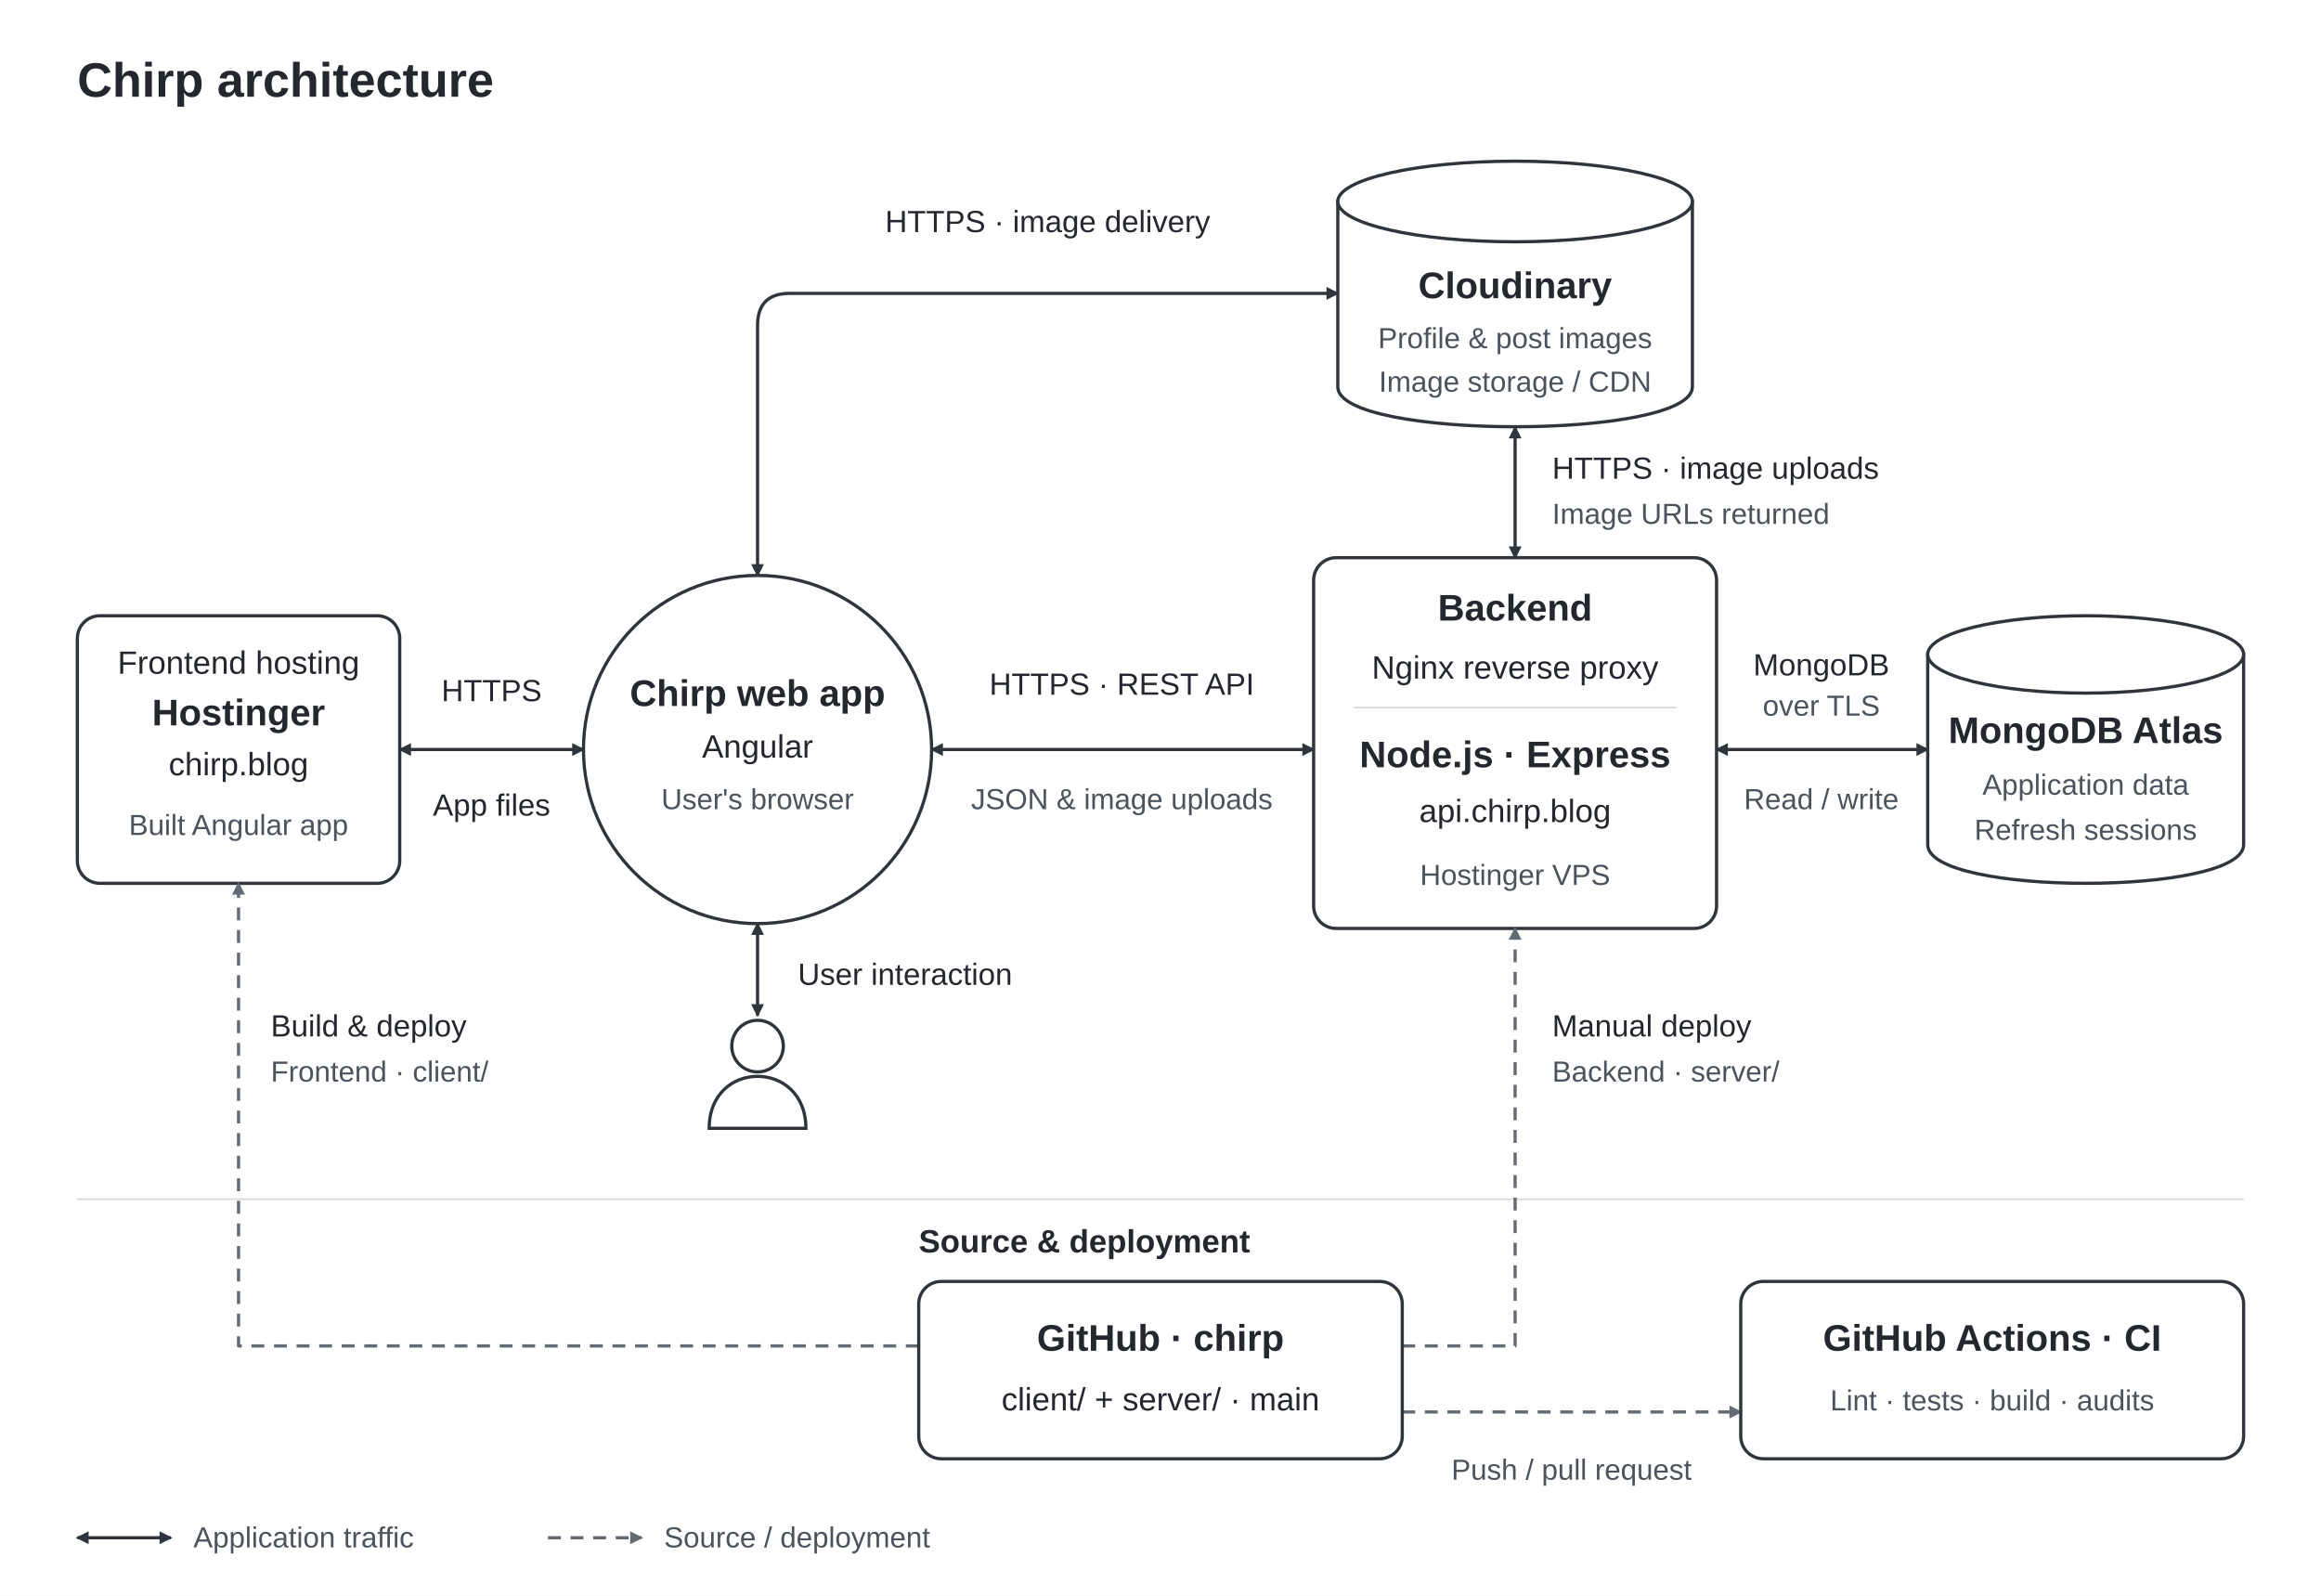
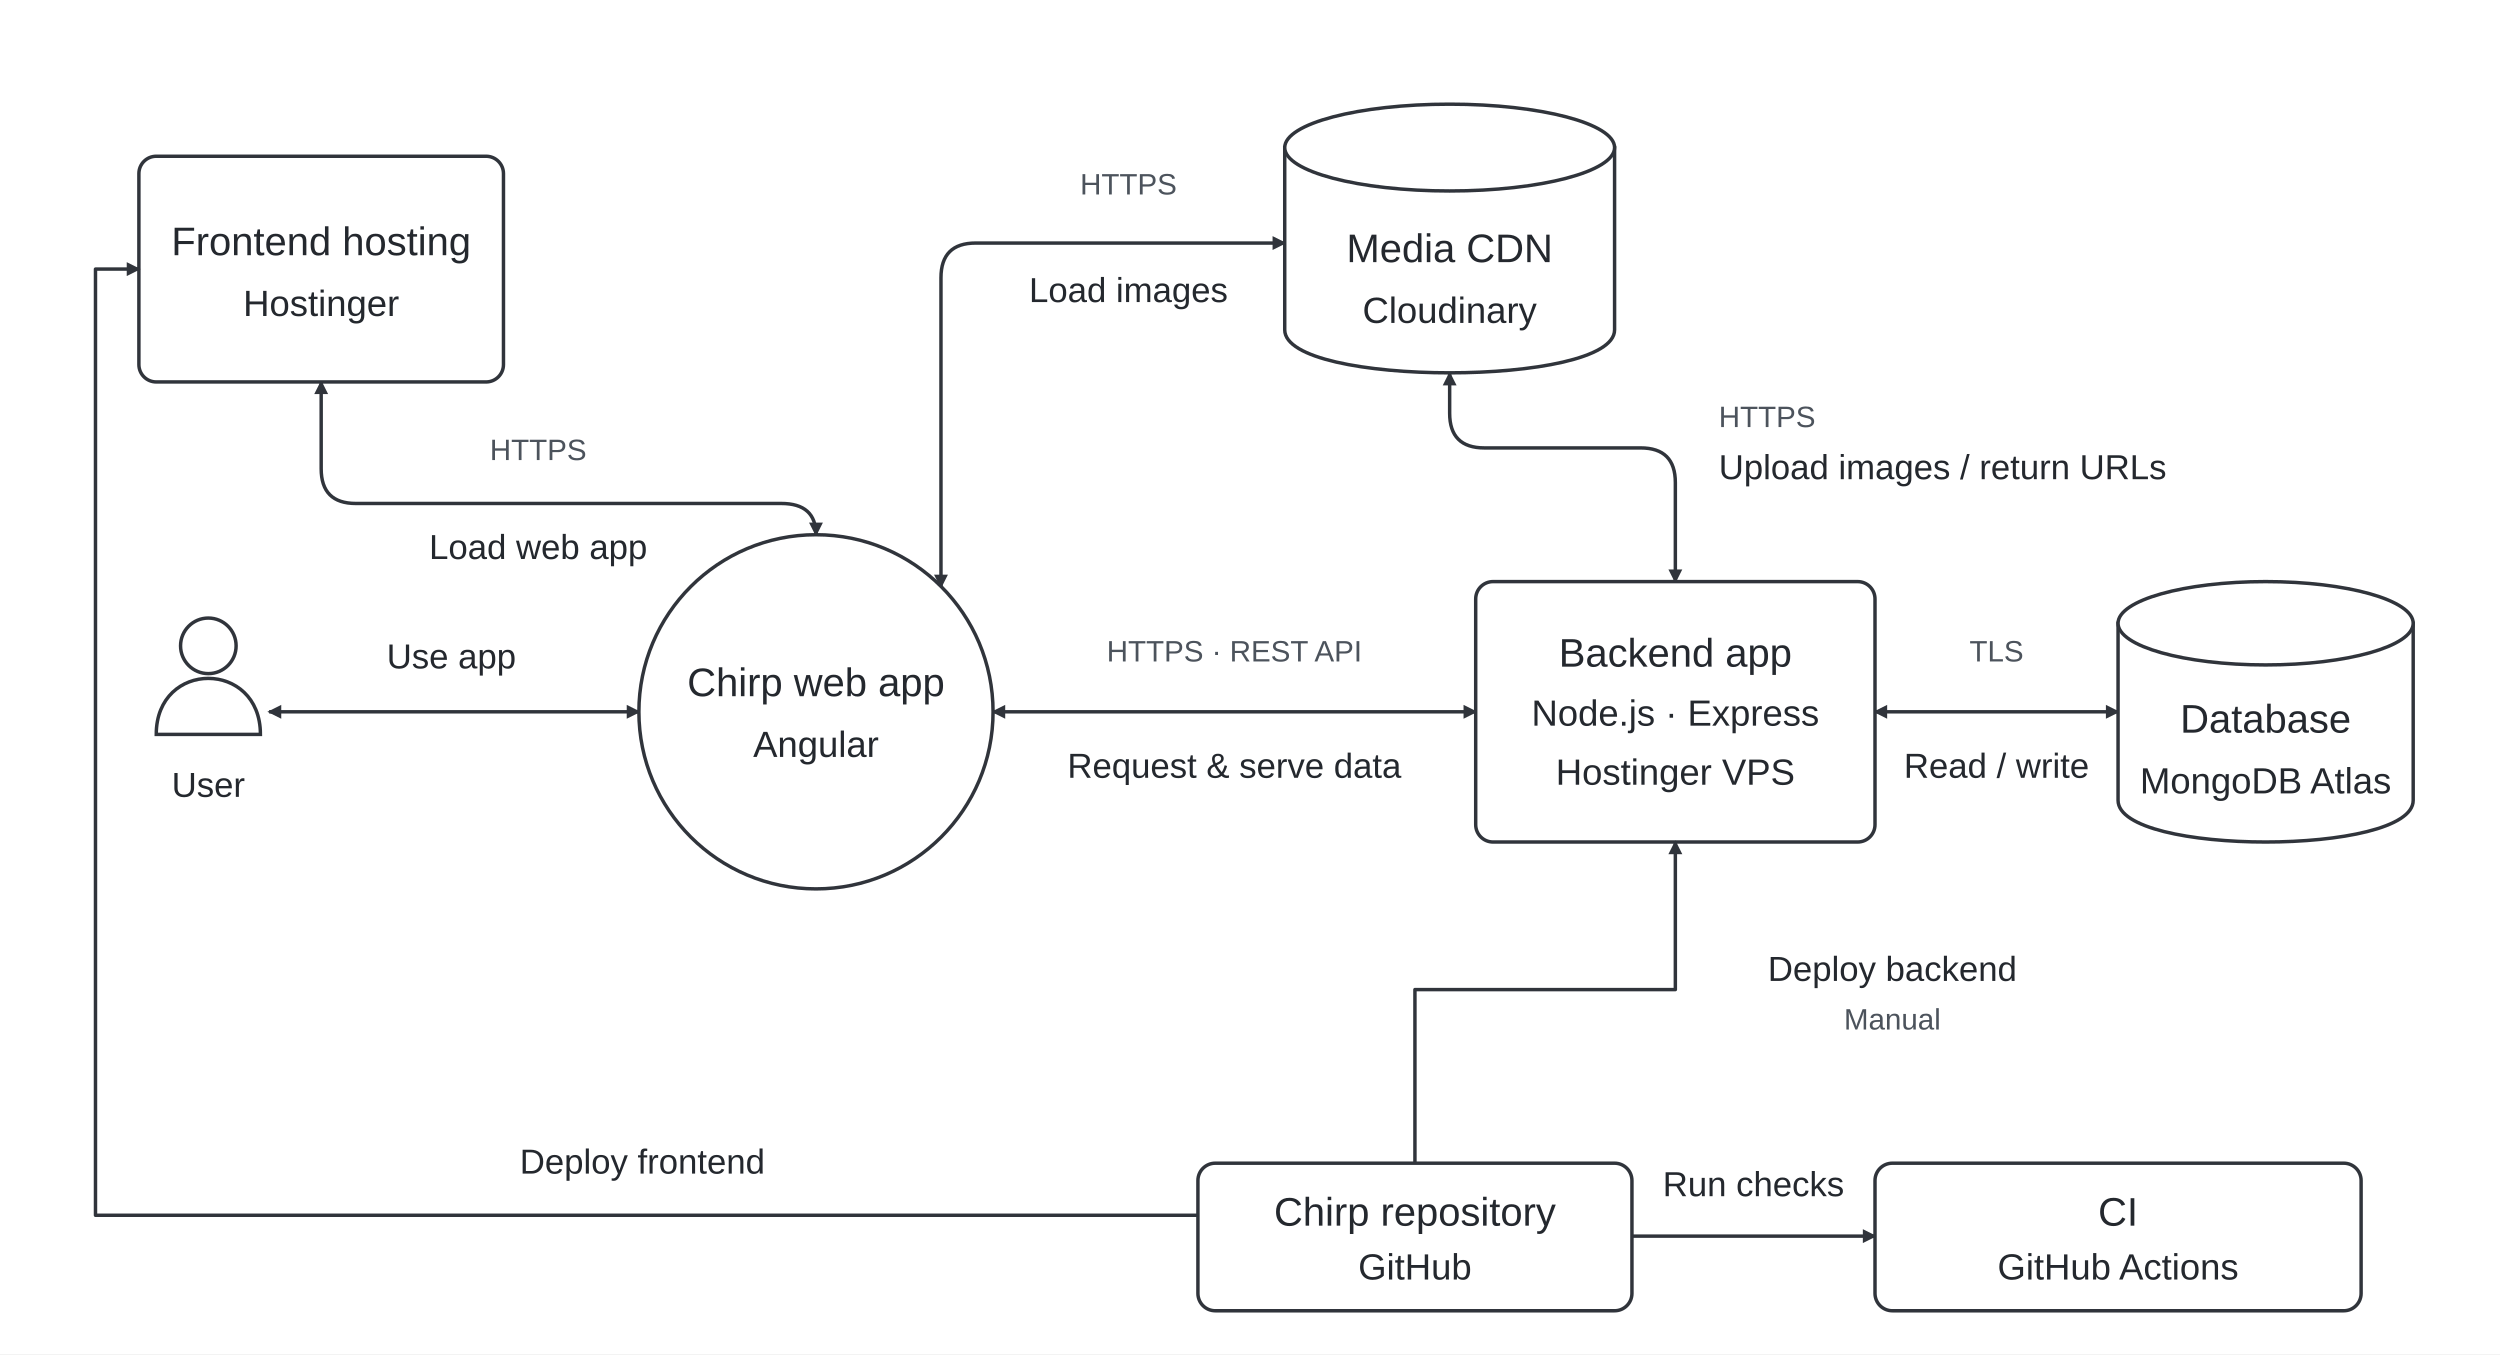
- <svg xmlns="http://www.w3.org/2000/svg" width="1440" height="990" viewBox="0 0 1440 990" role="img" aria-labelledby="title description">
+ <svg xmlns="http://www.w3.org/2000/svg" width="1440" height="780" viewBox="0 0 1440 780" role="img" aria-labelledby="title description">
  <defs>
    <marker id="arrow" markerWidth="10" markerHeight="10" refX="8" refY="5" orient="auto-start-reverse" markerUnits="userSpaceOnUse">
      <path d="M 1 1 L 9 5 L 1 9 Z" fill="#30343b" />
    </marker>
-     <marker id="deployment-arrow" markerWidth="10" markerHeight="10" refX="8" refY="5" orient="auto" markerUnits="userSpaceOnUse">
-       <path d="M 1 1 L 9 5 L 1 9 Z" fill="#656b73" />
-     </marker>
    <style>
      text { font-family: Arial, Helvetica, sans-serif; fill: #24282e; text-anchor: middle; }
-       .heading { font-size: 30px; font-weight: 600; text-anchor: start; }
-       .section { font-size: 20px; font-weight: 600; text-anchor: start; }
-       .name { font-size: 23px; font-weight: 600; }
-       .detail { font-size: 20px; }
-       .small { font-size: 18px; fill: #4c535c; }
-       .label { font-size: 19px; }
+       .name { font-size: 23px; }
+       .detail { font-size: 21px; }
+       .label { font-size: 20px; }
+       .protocol { font-size: 17px; fill: #4c535c; }
      .start { text-anchor: start; }
      .node { fill: #fff; stroke: #30343b; stroke-width: 2; }
-       .traffic { fill: none; stroke: #30343b; stroke-width: 2; stroke-linejoin: round; marker-start: url(#arrow); marker-end: url(#arrow); }
-       .deployment { fill: none; stroke: #656b73; stroke-width: 2; stroke-dasharray: 8 6; stroke-linejoin: round; marker-end: url(#deployment-arrow); }
+       .flow { fill: none; stroke: #30343b; stroke-width: 2; stroke-linejoin: round; marker-end: url(#arrow); }
+       .both { marker-start: url(#arrow); }
    </style>
  </defs>
-   <rect width="1440" height="990" fill="#fff" />
-   <text class="heading" x="48" y="60">Chirp architecture</text>
-   <path class="traffic" d="M 248 465 H 362" />
-   <text class="label" x="305" y="435">HTTPS</text>
-   <text class="label" x="305" y="506">App files</text>
-   <path class="traffic" d="M 578 465 H 815" />
-   <text class="label" x="696" y="431">HTTPS · REST API</text>
-   <text class="small" x="696" y="502">JSON &amp; image uploads</text>
-   <path class="traffic" d="M 1065 465 H 1196" />
-   <text class="label" x="1130" y="419">MongoDB</text>
-   <text class="small" x="1130" y="444">over TLS</text>
-   <text class="small" x="1130" y="502">Read / write</text>
-   <path class="traffic" d="M 470 357 V 202 Q 470 182 490 182 H 830" />
-   <text class="label" x="650" y="144">HTTPS · image delivery</text>
-   <path class="traffic" d="M 940 265 V 346" />
-   <text class="label start" x="963" y="297">HTTPS · image uploads</text>
-   <text class="small start" x="963" y="325">Image URLs returned</text>
-   <path class="traffic" d="M 470 573 V 630" />
-   <text class="label start" x="495" y="611">User interaction</text>
-   <rect class="node" x="48" y="382" width="200" height="166" rx="14" />
-   <text class="detail" x="148" y="418">Frontend hosting</text>
-   <text class="name" x="148" y="450">Hostinger</text>
-   <text class="detail" x="148" y="481">chirp.blog</text>
-   <text class="small" x="148" y="518">Built Angular app</text>
-   <circle class="node" cx="470" cy="465" r="108" />
-   <text class="name" x="470" y="438">Chirp web app</text>
-   <text class="detail" x="470" y="470">Angular</text>
-   <text class="small" x="470" y="502">User's browser</text>
+   <rect width="1440" height="780" fill="#fff" />
+   <path class="flow both" d="M 185 220 V 270 Q 185 290 205 290 H 450 Q 470 290 470 308" />
+   <text class="protocol" x="310" y="265">HTTPS</text>
+   <text class="label" x="310" y="322">Load web app</text>
+   <path class="flow both" d="M 155 410 H 368" />
+   <text class="label" x="260" y="385">Use app</text>
+   <path class="flow both" d="M 572 410 H 850" />
+   <text class="protocol" x="711" y="381">HTTPS · REST API</text>
+   <text class="label" x="711" y="448">Request &amp; serve data</text>
+   <path class="flow both" d="M 1080 410 H 1220" />
+   <text class="protocol" x="1150" y="381">TLS</text>
+   <text class="label" x="1150" y="448">Read / write</text>
+   <path class="flow both" d="M 542 338 V 160 Q 542 140 562 140 H 740" />
+   <text class="protocol" x="650" y="112">HTTPS</text>
+   <text class="label" x="650" y="174">Load images</text>
+   <path class="flow both" d="M 965 335 V 278 Q 965 258 945 258 H 855 Q 835 258 835 238 V 215" />
+   <text class="protocol start" x="990" y="246">HTTPS</text>
+   <text class="label start" x="990" y="276">Upload images / return URLs</text>
+   <rect class="node" x="80" y="90" width="210" height="130" rx="10" />
+   <text class="name" x="185" y="147">Frontend hosting</text>
+   <text class="detail" x="185" y="182">Hostinger</text>
+   <circle class="node" cx="470" cy="410" r="102" />
+   <text class="name" x="470" y="401">Chirp web app</text>
+   <text class="detail" x="470" y="436">Angular</text>
  <g fill="none" stroke="#30343b" stroke-width="2">
-     <circle cx="470" cy="649" r="16" />
-     <path d="M 440 700 C 440 657 500 657 500 700 Z" />
+     <circle cx="120" cy="372" r="16" />
+     <path d="M 90 423 C 90 380 150 380 150 423 Z" />
  </g>
-   <rect class="node" x="815" y="346" width="250" height="230" rx="14" />
-   <text class="name" x="940" y="385">Backend</text>
-   <text class="detail" x="940" y="421">Nginx reverse proxy</text>
-   <path d="M 840 439 H 1040" stroke="#d4d8dc" stroke-width="1" />
-   <text class="name" x="940" y="476">Node.js · Express</text>
-   <text class="detail" x="940" y="510">api.chirp.blog</text>
-   <text class="small" x="940" y="549">Hostinger VPS</text>
-   <path class="node" d="M 830 125 V 240 C 830 273 1050 273 1050 240 V 125 Z" />
-   <ellipse class="node" cx="940" cy="125" rx="110" ry="25" />
-   <text class="name" x="940" y="185">Cloudinary</text>
-   <text class="small" x="940" y="216">Profile &amp; post images</text>
-   <text class="small" x="940" y="243">Image storage / CDN</text>
-   <path class="node" d="M 1196 406 V 524 C 1196 556 1392 556 1392 524 V 406 Z" />
-   <ellipse class="node" cx="1294" cy="406" rx="98" ry="24" />
-   <text class="name" x="1294" y="461">MongoDB Atlas</text>
-   <text class="small" x="1294" y="493">Application data</text>
-   <text class="small" x="1294" y="521">Refresh sessions</text>
-   <path d="M 48 744 H 1392" stroke="#d4d8dc" stroke-width="1" />
-   <text class="section" x="570" y="777">Source &amp; deployment</text>
-   <path class="deployment" d="M 570 835 H 148 V 548" />
-   <text class="label start" x="168" y="643">Build &amp; deploy</text>
-   <text class="small start" x="168" y="671">Frontend · client/</text>
-   <path class="deployment" d="M 870 835 H 940 V 576" />
-   <text class="label start" x="963" y="643">Manual deploy</text>
-   <text class="small start" x="963" y="671">Backend · server/</text>
-   <path class="deployment" d="M 870 876 H 1080" />
-   <text class="small" x="975" y="918">Push / pull request</text>
-   <rect class="node" x="570" y="795" width="300" height="110" rx="14" />
-   <text class="name" x="720" y="838">GitHub · chirp</text>
-   <text class="detail" x="720" y="875">client/ + server/ · main</text>
-   <rect class="node" x="1080" y="795" width="312" height="110" rx="14" />
-   <text class="name" x="1236" y="838">GitHub Actions · CI</text>
-   <text class="small" x="1236" y="875">Lint · tests · build · audits</text>
-   <path class="traffic" d="M 48 954 H 106" />
-   <text class="small start" x="120" y="960">Application traffic</text>
-   <path class="deployment" d="M 340 954 H 398" />
-   <text class="small start" x="412" y="960">Source / deployment</text>
+   <text class="label" x="120" y="459">User</text>
+   <rect class="node" x="850" y="335" width="230" height="150" rx="10" />
+   <text class="name" x="965" y="384">Backend app</text>
+   <text class="detail" x="965" y="418">Node.js · Express</text>
+   <text class="detail" x="965" y="452">Hostinger VPS</text>
+   <path class="node" d="M 740 85 V 190 C 740 223 930 223 930 190 V 85 Z" />
+   <ellipse class="node" cx="835" cy="85" rx="95" ry="25" />
+   <text class="name" x="835" y="151">Media CDN</text>
+   <text class="detail" x="835" y="186">Cloudinary</text>
+   <path class="node" d="M 1220 359 V 461 C 1220 493 1390 493 1390 461 V 359 Z" />
+   <ellipse class="node" cx="1305" cy="359" rx="85" ry="24" />
+   <text class="name" x="1305" y="422">Database</text>
+   <text class="detail" x="1305" y="457">MongoDB Atlas</text>
+   <path class="flow" d="M 690 700 H 55 V 155 H 80" />
+   <text class="label" x="370" y="676">Deploy frontend</text>
+   <path class="flow" d="M 815 670 V 570 H 965 V 485" />
+   <text class="label" x="1090" y="565">Deploy backend</text>
+   <text class="protocol" x="1090" y="593">Manual</text>
+   <path class="flow" d="M 940 712 H 1080" />
+   <text class="label" x="1010" y="689">Run checks</text>
+   <rect class="node" x="690" y="670" width="250" height="85" rx="10" />
+   <text class="name" x="815" y="706">Chirp repository</text>
+   <text class="detail" x="815" y="737">GitHub</text>
+   <rect class="node" x="1080" y="670" width="280" height="85" rx="10" />
+   <text class="name" x="1220" y="706">CI</text>
+   <text class="detail" x="1220" y="737">GitHub Actions</text>
</svg>
